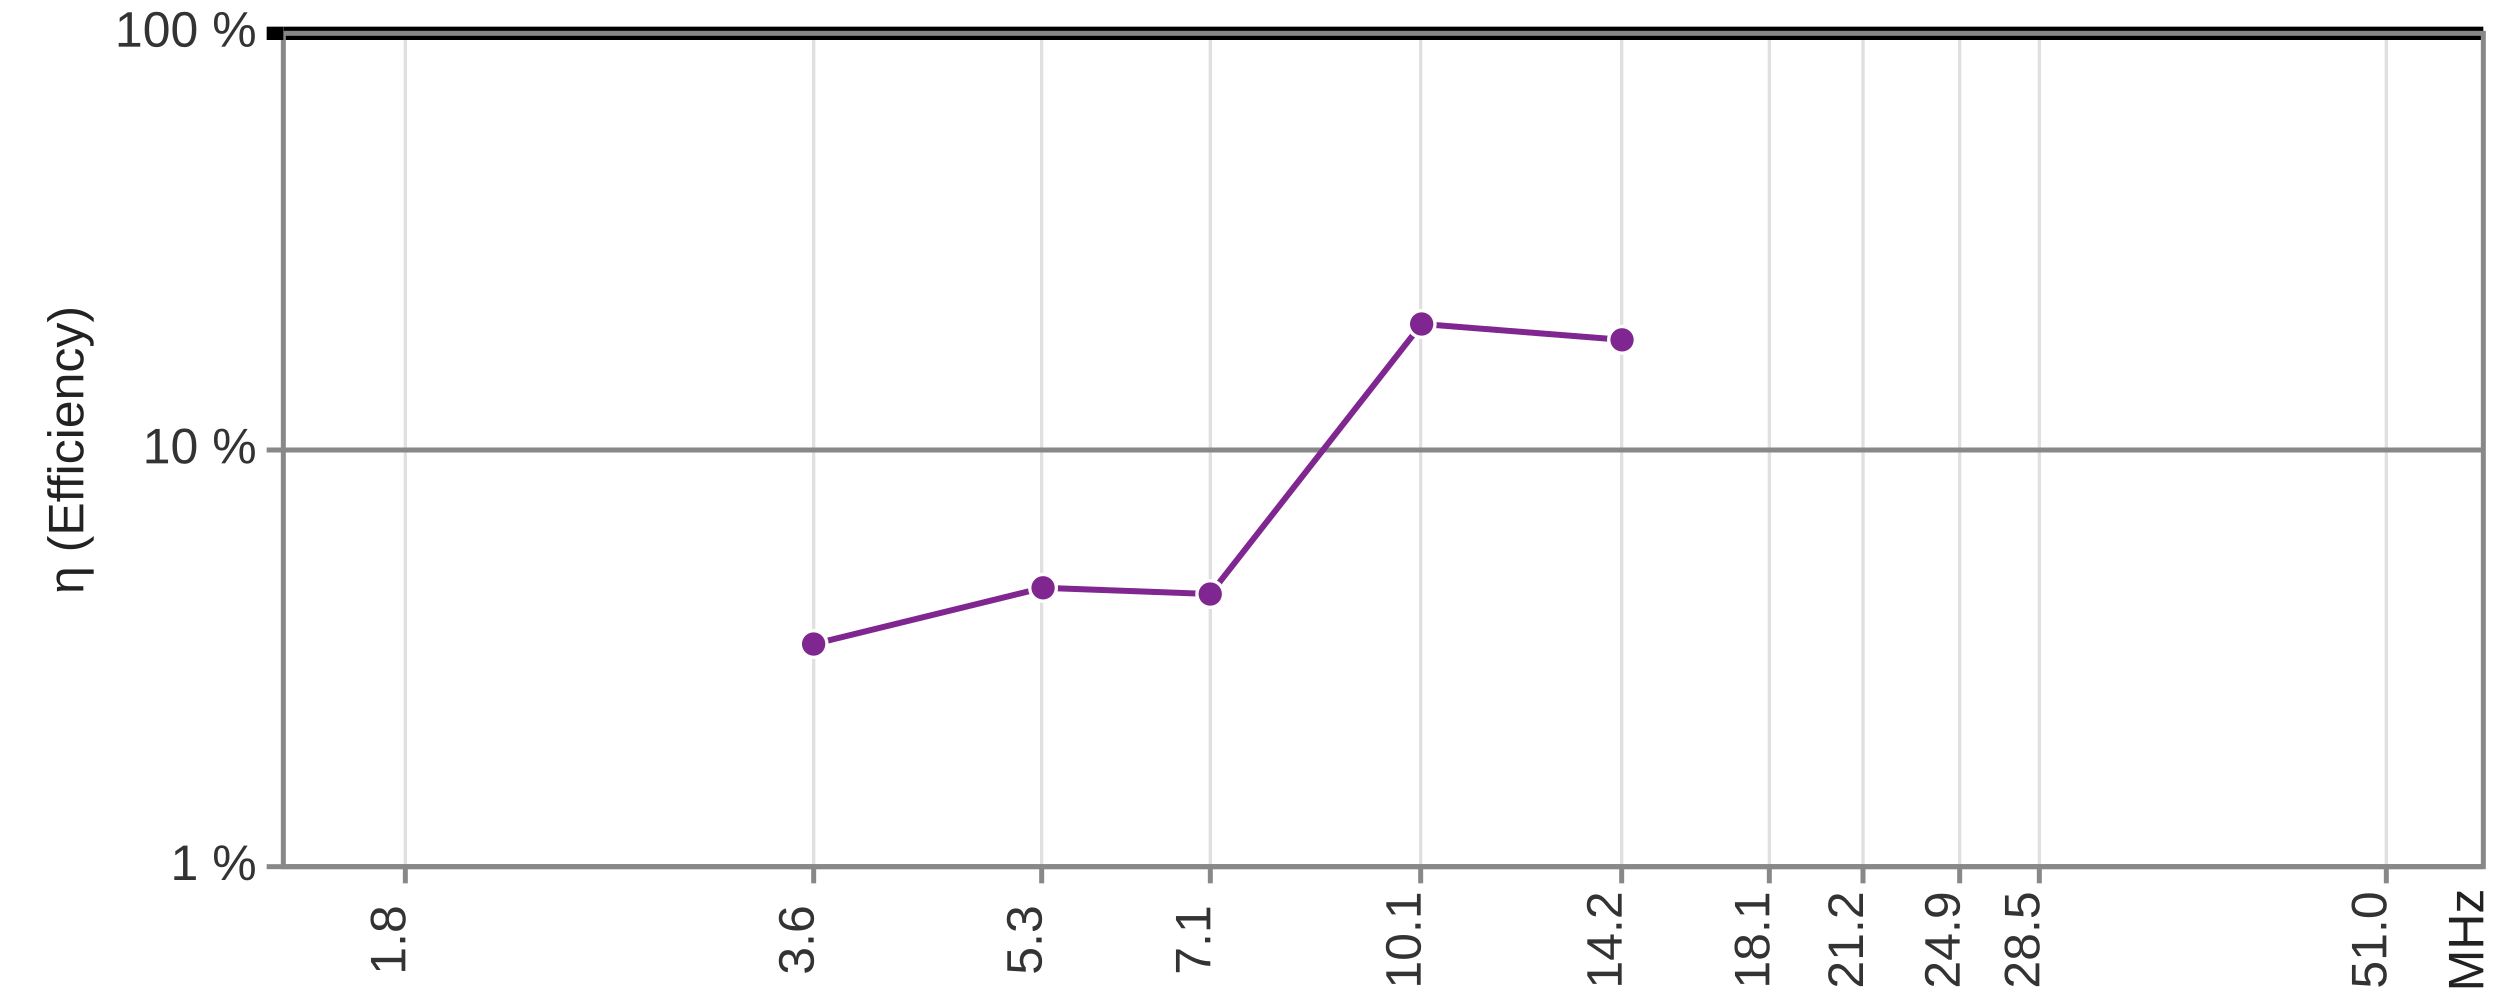
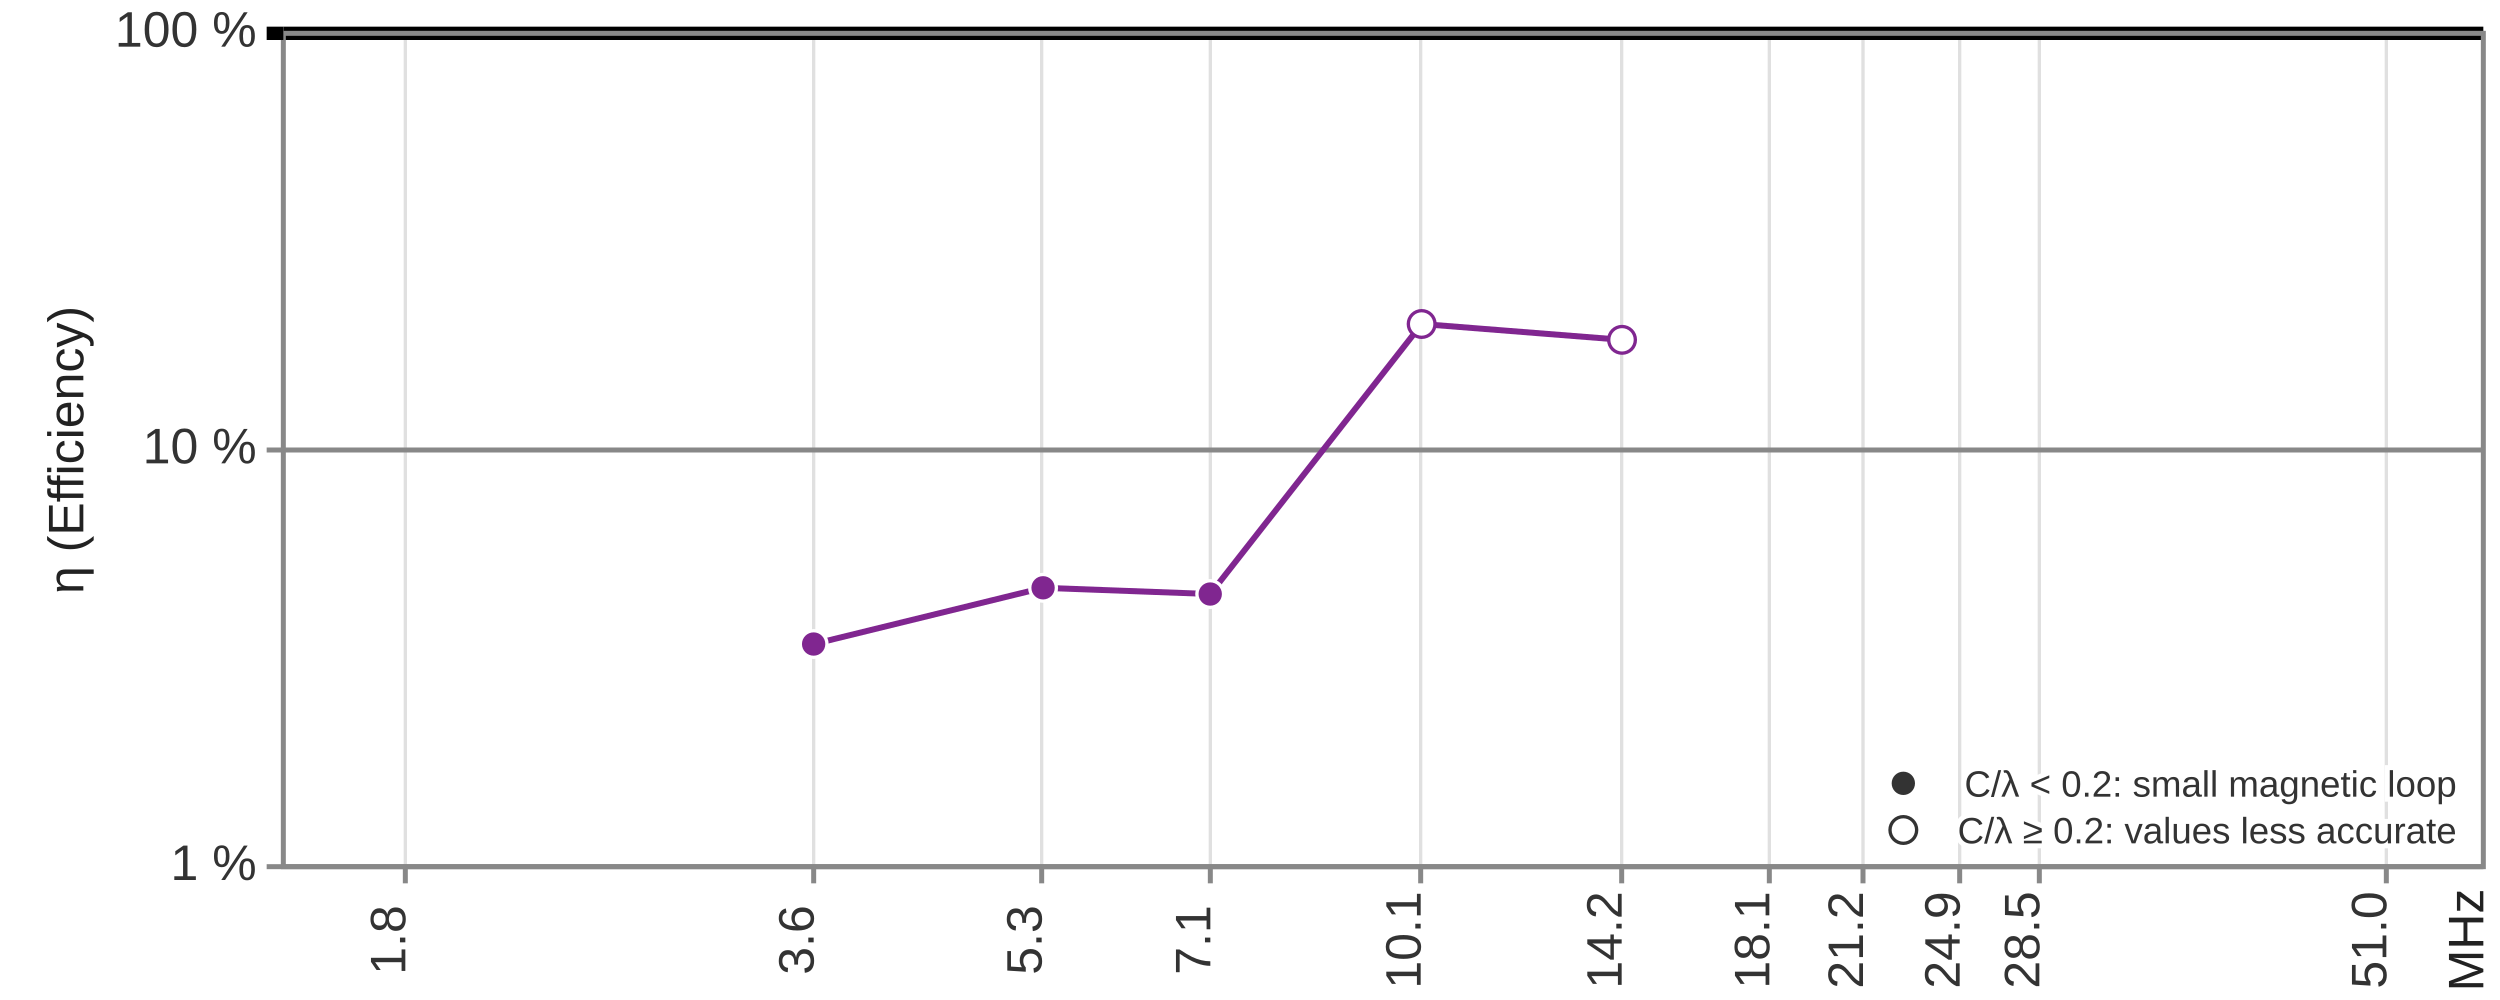
<svg xmlns="http://www.w3.org/2000/svg" width="750" height="300" viewBox="0 0 750 300">
  <rect width="750" height="300" fill="white" />
  <clipPath id="plotarea">
    <rect x="85" y="10" width="660" height="250" />
  </clipPath>
  <style>
    svg:has(.svg_legend_entry_0:hover, .svg_series_0:hover) .svg_legend_entry_0 line { stroke-width: 4; }
    svg:has(.svg_legend_entry_0:hover, .svg_series_0:hover) .svg_series_0 circle, svg:has(.svg_legend_entry_0:hover, .svg_series_0:hover) .svg_legend_entry_0 circle { r: 6; }
    svg:has(.svg_legend_entry_0:hover, .svg_series_0:hover) .svg_legend_entry_0 text { fill: #000; font-weight: bold; }
    svg:has(.svg_legend_entry_0:hover, .svg_series_0:hover) .eta_labels_0 { display: block; }
    svg:has(.svg_legend_entry_0:hover, .svg_series_0:hover) .hl_0 { display: block; }
  </style>
  <line x1="121.6" y1="10" x2="121.6" y2="260" stroke="#e0e0e0" stroke-width="1" />
  <line x1="244.1" y1="10" x2="244.1" y2="260" stroke="#e0e0e0" stroke-width="1" />
  <line x1="312.5" y1="10" x2="312.5" y2="260" stroke="#e0e0e0" stroke-width="1" />
  <line x1="363.1" y1="10" x2="363.1" y2="260" stroke="#e0e0e0" stroke-width="1" />
  <line x1="426.2" y1="10" x2="426.2" y2="260" stroke="#e0e0e0" stroke-width="1" />
  <line x1="486.5" y1="10" x2="486.5" y2="260" stroke="#e0e0e0" stroke-width="1" />
  <line x1="530.8" y1="10" x2="530.8" y2="260" stroke="#e0e0e0" stroke-width="1" />
  <line x1="558.9" y1="10" x2="558.9" y2="260" stroke="#e0e0e0" stroke-width="1" />
  <line x1="587.9" y1="10" x2="587.9" y2="260" stroke="#e0e0e0" stroke-width="1" />
  <line x1="611.8" y1="10" x2="611.8" y2="260" stroke="#e0e0e0" stroke-width="1" />
  <line x1="715.9" y1="10" x2="715.9" y2="260" stroke="#e0e0e0" stroke-width="1" />
  <line x1="85" y1="260.0" x2="745" y2="260.0" stroke="#888" stroke-width="1.5" />
  <line x1="85" y1="135.0" x2="745" y2="135.0" stroke="#888" stroke-width="1.5" />
  <line x1="85" y1="10.0" x2="745" y2="10.0" stroke="#000" stroke-width="4" />
  <rect x="85" y="10" width="660" height="250" fill="none" stroke="#888" stroke-width="1.5" />
  <line x1="121.6" y1="260" x2="121.6" y2="265" stroke="#888" stroke-width="1.5" />
  <text x="121.6" y="282" text-anchor="middle" font-size="15" font-family="Arial,sans-serif" fill="#333" transform="rotate(-90 121.6 282)">1.8</text>
  <line x1="244.1" y1="260" x2="244.1" y2="265" stroke="#888" stroke-width="1.5" />
  <text x="244.1" y="282" text-anchor="middle" font-size="15" font-family="Arial,sans-serif" fill="#333" transform="rotate(-90 244.1 282)">3.6</text>
  <line x1="312.5" y1="260" x2="312.5" y2="265" stroke="#888" stroke-width="1.5" />
  <text x="312.5" y="282" text-anchor="middle" font-size="15" font-family="Arial,sans-serif" fill="#333" transform="rotate(-90 312.5 282)">5.3</text>
  <line x1="363.1" y1="260" x2="363.1" y2="265" stroke="#888" stroke-width="1.5" />
  <text x="363.1" y="282" text-anchor="middle" font-size="15" font-family="Arial,sans-serif" fill="#333" transform="rotate(-90 363.1 282)">7.1</text>
  <line x1="426.2" y1="260" x2="426.2" y2="265" stroke="#888" stroke-width="1.5" />
  <text x="426.2" y="282" text-anchor="middle" font-size="15" font-family="Arial,sans-serif" fill="#333" transform="rotate(-90 426.2 282)">10.1</text>
  <line x1="486.5" y1="260" x2="486.5" y2="265" stroke="#888" stroke-width="1.5" />
  <text x="486.5" y="282" text-anchor="middle" font-size="15" font-family="Arial,sans-serif" fill="#333" transform="rotate(-90 486.5 282)">14.2</text>
  <line x1="530.8" y1="260" x2="530.8" y2="265" stroke="#888" stroke-width="1.5" />
  <text x="530.8" y="282" text-anchor="middle" font-size="15" font-family="Arial,sans-serif" fill="#333" transform="rotate(-90 530.8 282)">18.1</text>
  <line x1="558.9" y1="260" x2="558.9" y2="265" stroke="#888" stroke-width="1.5" />
  <text x="558.9" y="282" text-anchor="middle" font-size="15" font-family="Arial,sans-serif" fill="#333" transform="rotate(-90 558.9 282)">21.2</text>
  <line x1="587.9" y1="260" x2="587.9" y2="265" stroke="#888" stroke-width="1.5" />
  <text x="587.9" y="282" text-anchor="middle" font-size="15" font-family="Arial,sans-serif" fill="#333" transform="rotate(-90 587.9 282)">24.9</text>
  <line x1="611.8" y1="260" x2="611.8" y2="265" stroke="#888" stroke-width="1.5" />
  <text x="611.8" y="282" text-anchor="middle" font-size="15" font-family="Arial,sans-serif" fill="#333" transform="rotate(-90 611.8 282)">28.5</text>
  <line x1="715.9" y1="260" x2="715.9" y2="265" stroke="#888" stroke-width="1.5" />
  <text x="715.9" y="282" text-anchor="middle" font-size="15" font-family="Arial,sans-serif" fill="#333" transform="rotate(-90 715.9 282)">51.0</text>
  <line x1="80" y1="260.0" x2="85" y2="260.0" stroke="#888" stroke-width="1.5" />
  <text x="77" y="264.0" text-anchor="end" font-size="15" font-family="Arial,sans-serif" fill="#333">1 %</text>
  <line x1="80" y1="135.0" x2="85" y2="135.0" stroke="#888" stroke-width="1.5" />
  <text x="77" y="139.0" text-anchor="end" font-size="15" font-family="Arial,sans-serif" fill="#333">10 %</text>
  <line x1="80" y1="10.0" x2="85" y2="10.0" stroke="#000" stroke-width="4" />
  <text x="77" y="14.0" text-anchor="end" font-size="15" font-family="Arial,sans-serif" fill="#333">100 %</text>
  <text x="745.0" y="282" text-anchor="middle" font-size="15" font-family="Arial,sans-serif" fill="#222" transform="rotate(-90 745.0 282)">MHz</text>
  <text transform="rotate(-90 25 135.0)" x="25" y="135.0" text-anchor="middle" font-size="15" font-family="Arial,sans-serif" fill="#222">η (Efficiency)</text>
  <g class="svg_series_0">
    <polyline points="244.09,193.21 312.92,176.34 363.07,178.21 426.50,97.20 486.61,101.95" fill="none" stroke="transparent" style="stroke-width: 12;" clip-path="url(#plotarea)" />
    <polyline points="244.09,193.21 312.92,176.34 363.07,178.21 426.50,97.20 486.61,101.95" fill="none" stroke="#802690" stroke-width="1.8" clip-path="url(#plotarea)" />
    <circle cx="244.09" cy="193.21" r="4" fill="#802690" stroke="white" stroke-width="1" clip-path="url(#plotarea)" />
    <circle cx="312.92" cy="176.34" r="4" fill="#802690" stroke="white" stroke-width="1" clip-path="url(#plotarea)" />
    <circle cx="363.07" cy="178.21" r="4" fill="#802690" stroke="white" stroke-width="1" clip-path="url(#plotarea)" />
-     <circle cx="426.50" cy="97.20" r="4" fill="#802690" stroke="white" stroke-width="1" clip-path="url(#plotarea)" />
-     <circle cx="486.61" cy="101.95" r="4" fill="#802690" stroke="white" stroke-width="1" clip-path="url(#plotarea)" />
+     <circle cx="426.50" cy="97.20" r="4" fill="white" stroke="#802690" stroke-width="1" clip-path="url(#plotarea)" />
+     <circle cx="486.61" cy="101.95" r="4" fill="white" stroke="#802690" stroke-width="1" clip-path="url(#plotarea)" />
  </g>
-   <g id="highlight_overlay">
+   <g id="highlight_overlay" pointer-events="none">
    <g class="hl_0" display="none">
      <polyline points="244.09,193.21 312.92,176.34 363.07,178.21 426.50,97.20 486.61,101.95" fill="none" stroke="#802690" stroke-width="4" clip-path="url(#plotarea)" />
+       <circle cx="244.09" cy="193.21" r="6" fill="#802690" stroke="white" stroke-width="1" clip-path="url(#plotarea)" />
+       <circle cx="312.92" cy="176.34" r="6" fill="#802690" stroke="white" stroke-width="1" clip-path="url(#plotarea)" />
+       <circle cx="363.07" cy="178.21" r="6" fill="#802690" stroke="white" stroke-width="1" clip-path="url(#plotarea)" />
+       <circle cx="426.50" cy="97.20" r="6" fill="white" stroke="#802690" stroke-width="1" clip-path="url(#plotarea)" />
+       <circle cx="486.61" cy="101.95" r="6" fill="white" stroke="#802690" stroke-width="1" clip-path="url(#plotarea)" />
    </g>
  </g>
  <g id="labels_overlay">
    <g class="eta_labels_0" display="none">
      <rect x="233.1" y="175.2" width="22.0" height="12" fill="white" />
      <text x="244.09" y="185.21" text-anchor="middle" font-size="10" font-family="Arial,sans-serif" fill="#222">3.4%</text>
      <rect x="301.9" y="158.3" width="22.0" height="12" fill="white" />
      <text x="312.92" y="168.34" text-anchor="middle" font-size="10" font-family="Arial,sans-serif" fill="#222">4.7%</text>
      <rect x="352.1" y="160.2" width="22.0" height="12" fill="white" />
      <text x="363.07" y="170.21" text-anchor="middle" font-size="10" font-family="Arial,sans-serif" fill="#222">4.5%</text>
      <rect x="418.2" y="79.2" width="16.5" height="12" fill="white" />
      <text x="426.50" y="89.20" text-anchor="middle" font-size="10" font-family="Arial,sans-serif" fill="#222">20%</text>
      <rect x="478.4" y="83.9" width="16.5" height="12" fill="white" />
      <text x="486.61" y="93.95" text-anchor="middle" font-size="10" font-family="Arial,sans-serif" fill="#222">18%</text>
    </g>
  </g>
+   <g class="accuracy_legend" pointer-events="none">
+     <circle cx="571" cy="235" r="4" fill="#333" stroke="white" stroke-width="1" />
+     <text x="737" y="239" text-anchor="end" font-size="11" font-family="Arial,sans-serif" fill="#333" textLength="155" lengthAdjust="spacingAndGlyphs" paint-order="stroke" stroke="white" stroke-width="3">C/λ &lt; 0.2: small magnetic loop</text>
+     <circle cx="571" cy="249" r="4" fill="white" stroke="#333" stroke-width="1" />
+     <text x="737" y="253" text-anchor="end" font-size="11" font-family="Arial,sans-serif" fill="#333" textLength="155" lengthAdjust="spacingAndGlyphs" paint-order="stroke" stroke="white" stroke-width="3">C/λ ≥ 0.2: values less accurate</text>
+   </g>
</svg>
